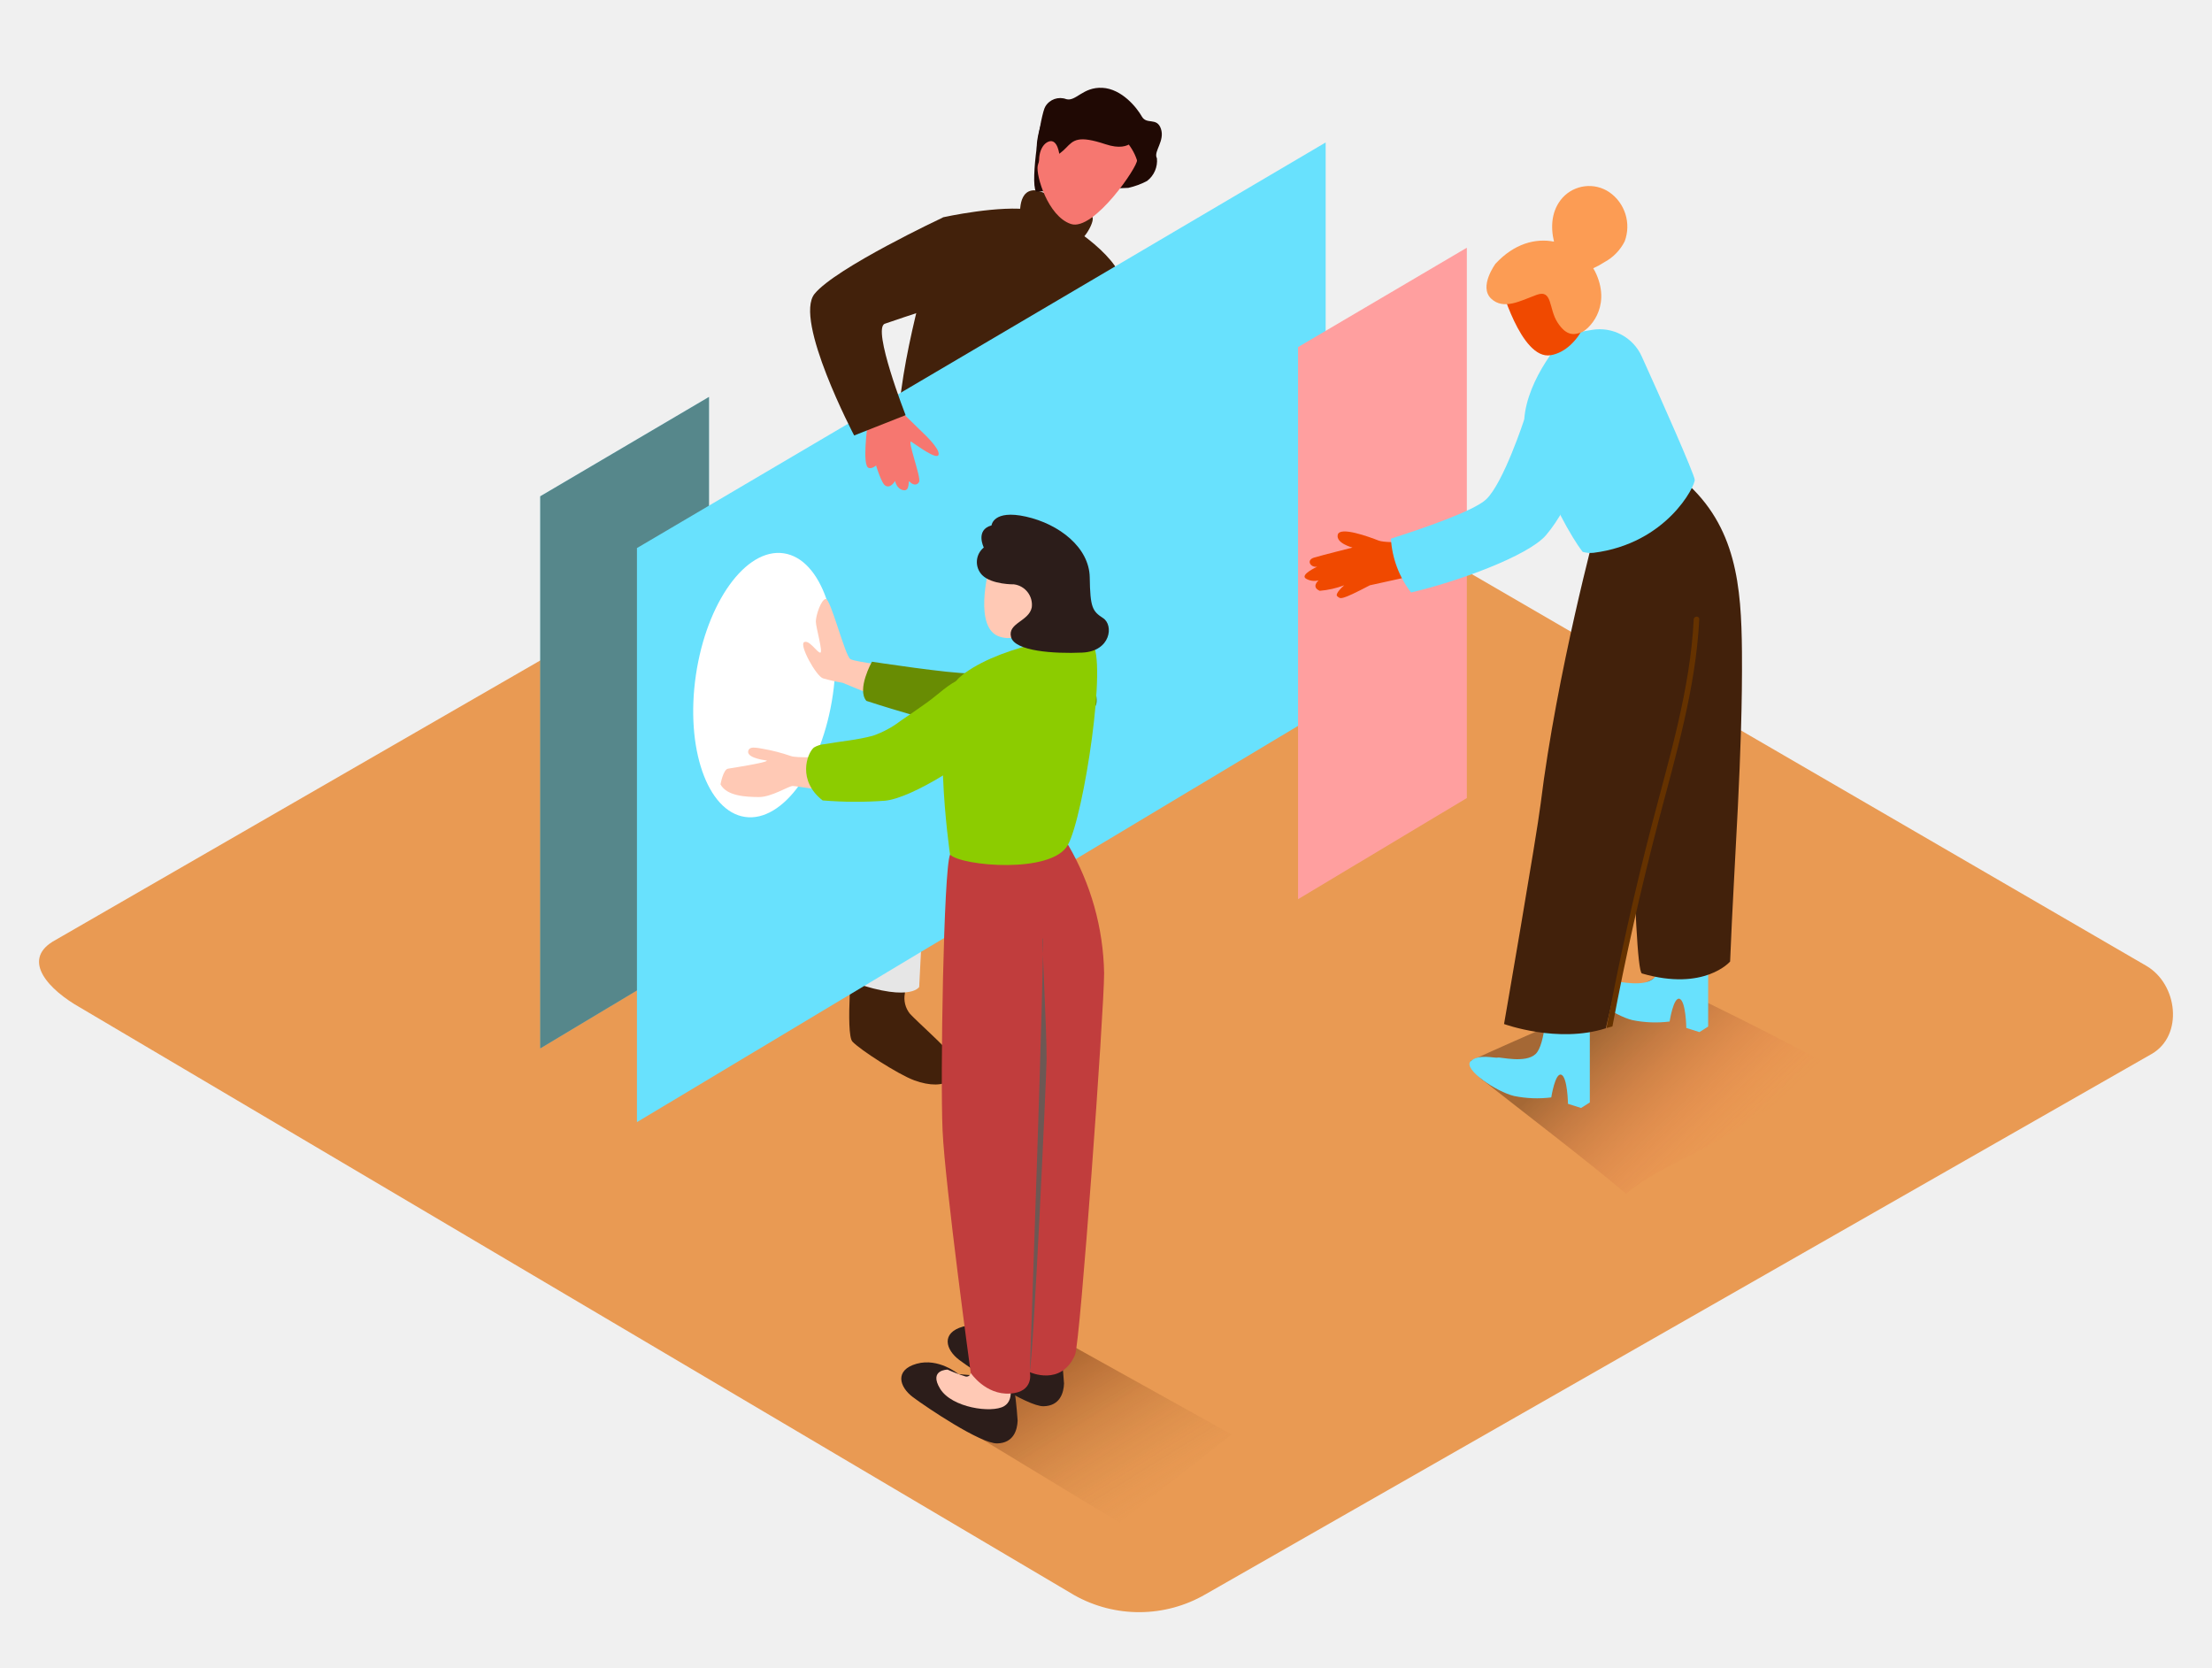
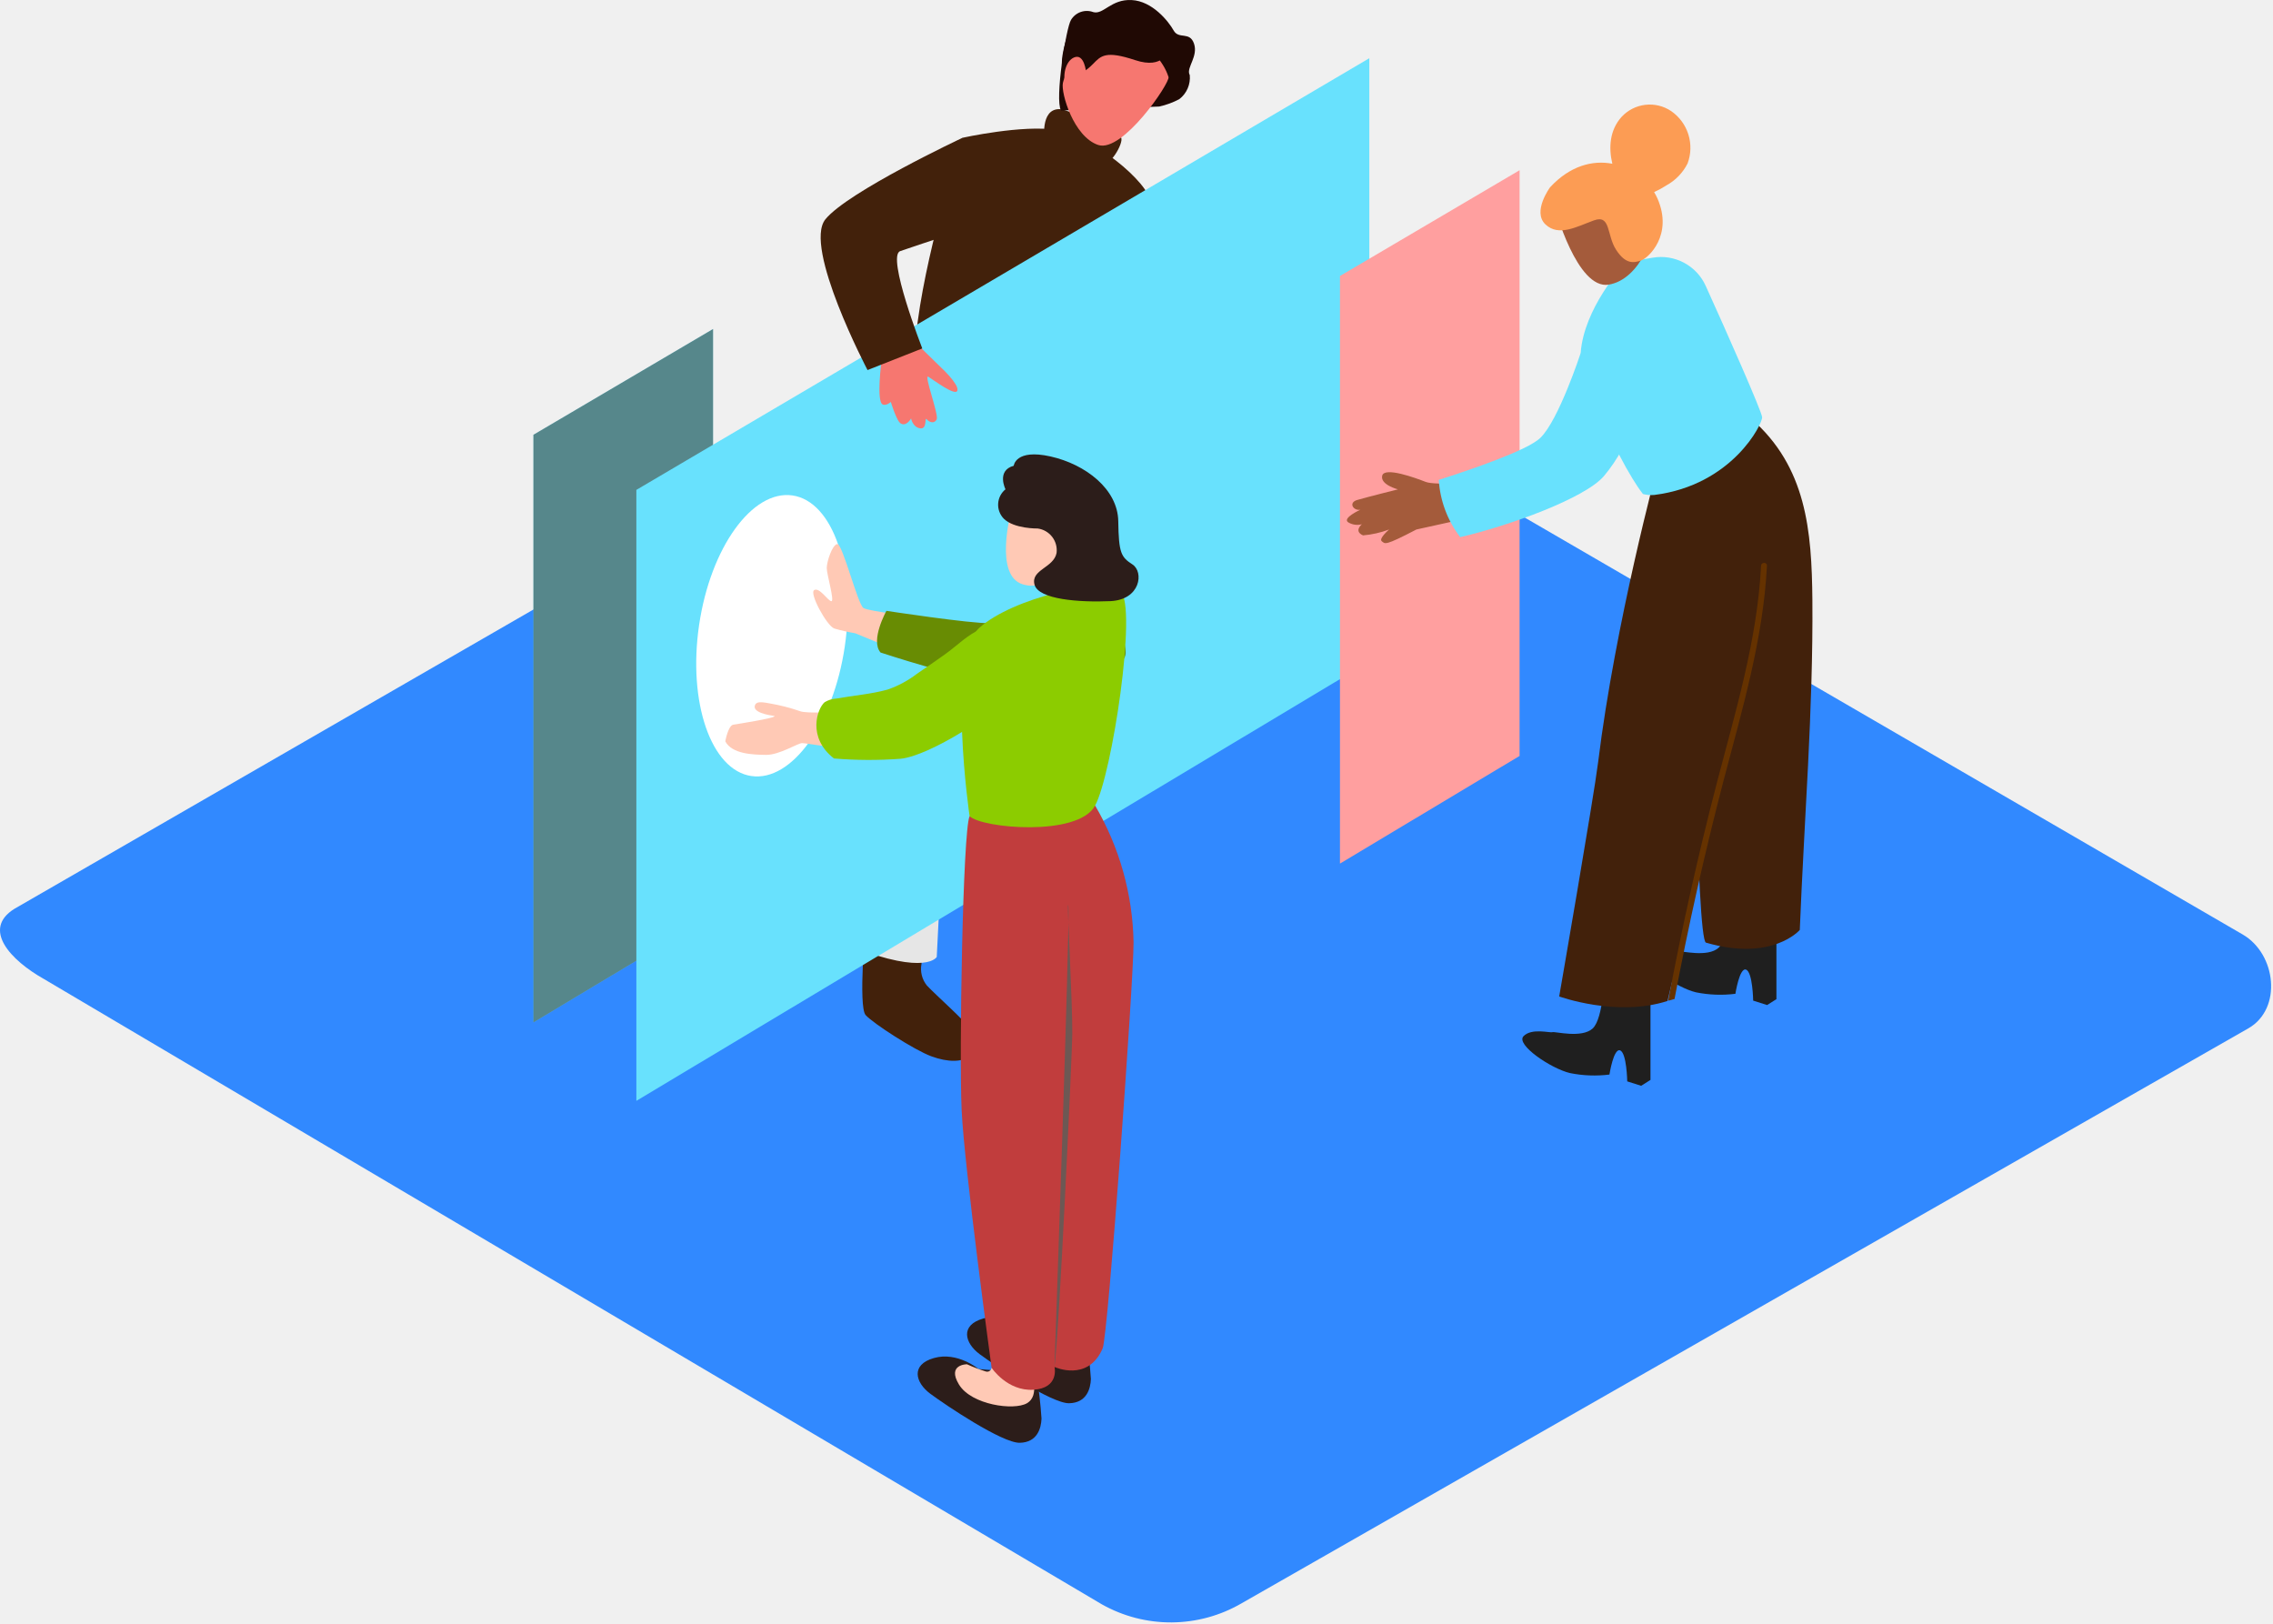
- <svg xmlns="http://www.w3.org/2000/svg" viewBox="0 0 400 300" width="406" height="306" class="illustration styles_illustrationTablet__1DWOa">
-   <defs>
-     <linearGradient id="linear-gradient" x1="20.68" y1="274.5" x2="41.99" y2="240.09" gradientTransform="matrix(-1, 0, 0, 1, 230.3, 0)" gradientUnits="userSpaceOnUse">
-       <stop offset="0" stop-color="#fff" stop-opacity="0" />
-       <stop offset="0.99" stop-color="#754c24" />
-     </linearGradient>
-     <linearGradient id="linear-gradient-2" x1="304.67" y1="206.78" x2="326.24" y2="183.84" gradientTransform="matrix(-1, 0, 0, 1, 617.41, 0)" gradientUnits="userSpaceOnUse">
-       <stop offset="0" stop-color="#ff734d" stop-opacity="0" />
-       <stop offset="1" stop-color="#42210b" />
-     </linearGradient>
-   </defs>
-   <g style="isolation: isolate;">
-     <g id="Layer_2" data-name="Layer 2">
-       <path d="M194.28,287.7,14.56,181.48C8.84,178.27,3.93,173,9.51,169.53l180.37-104c2.71-1.68,6.82-2.78,9.57-1.18L388.11,173.89c5.72,3.32,6.75,12.6,1,15.93L218,287.53A23.9,23.9,0,0,1,194.28,287.7Z" fill="#e99a53" />
-       <path d="M182.47,236.25l40.25,22.39-20.3,15.92-25.15-15.25C180.44,257.27,179.28,238.24,182.47,236.25Z" opacity="0.63" fill="url(#linear-gradient)" style="mix-blend-mode: multiply;" />
-       <polygon points="97.69 89 128.21 71.03 128.21 170.54 97.69 188.83 97.69 89" fill="#68e1fd" />
-       <polygon points="97.69 89 128.21 71.03 128.21 170.54 97.69 188.83 97.69 89" fill="#42210b" opacity="0.47" />
-       <path d="M214.43,58.19a15.55,15.55,0,0,0,3.23-4.93c.39-1.59,1.11-8.12,2-8.44,2.51-.89.14,4.23,1.1,4.06s5-4.75,6.2-5.06,3.15,2.72,2.65,4.53a19,19,0,0,1-3.26,5.22l-9.72,8.94" fill="#f67770" />
-       <path d="M183.3,169.29a4.49,4.49,0,0,0,.92,3.69c1.39,1.5,6.72,6.22,7.22,7.24s1.21,3.81,0,4.78-3.57,1.07-6.47,0-9.87-5.58-11.16-7,0-15.77,0-15.77,7.47-1.82,10,0Z" fill="#42210b" />
-       <path d="M163.63,178.88a4.49,4.49,0,0,0,.92,3.69c1.39,1.5,6.72,6.22,7.22,7.24s1.21,3.81,0,4.78-3.57,1.07-6.47,0-9.87-5.58-11.16-7,0-15.77,0-15.77,7.47-1.82,10,0Z" fill="#42210b" />
-       <path d="M184.21,76.39s3.81,16.91,4.06,32.72-1.62,58.28-1.62,58.28-4.38,4.21-14,2.73V111.18s-3.36,1.25-3.36,3.75-3.07,62.78-3.07,62.78-1.72,3.19-14.31-1.69c0,0-4.3-79.9,4.94-95.39" fill="#e6e6e6" />
-       <path d="M161.53,78.55c2,.87,7,4.91,10.91,6.42a46.34,46.34,0,0,0,11.73,3.19c.46-.61.92-1.25,1.39-2,11.73-18.34,17.51-32.37,17.14-36.32s-10.35-11.65-16.07-12.62-16.09,1.33-16.09,1.33S164.81,56.12,163,69.65C162.46,73.44,162.46,73.44,161.53,78.55Z" fill="#42210b" />
-       <path d="M193.82,42.88c1.61,1.22,4.26-3.56,3.72-4.38s-8.87-4.79-10.43-4.83c-3.41-.08-2.56,5.43-2.56,5.43" fill="#42210b" />
-       <path d="M192.82,17.19c1.74.47,3-2.23,6.52-2.05s6.25,3.6,7.13,5.17,2.73.09,3.46,2.23-1.24,4-.79,5.19a.85.85,0,0,0,.07.15,4.6,4.6,0,0,1-1.78,4.1,13.5,13.5,0,0,1-3.4,1.25l-16.7.68c-1.08-1.91.88-14.13,1.7-15.39A3.13,3.13,0,0,1,192.82,17.19Z" fill="#200904" />
-       <path d="M205.6,28.22c.3.94-7.79,12.93-11.95,11.54s-6.34-8.77-6-10.52,4.46-9.91,6.42-9.94S203.78,22.51,205.6,28.22Z" fill="#f67770" />
-       <path d="M205.52,23.62s-.64,3.37-5.61,1.72-5.78-.74-7.12.64c-2.5,2.6-7.5,4.65-4.25-5.18.16-.48,6.54-5.25,10.42-4S205.52,23.62,205.52,23.62Z" fill="#200904" />
-       <path d="M191.6,27.44s-.28-3.24-2-2.57-2.22,3.9-1.09,5.51" fill="#f67770" />
-       <path d="M202.69,49.86a70.47,70.47,0,0,1-.42,15.36s13.1-11.87,14.2-11.1,4,5.26,3.53,7.13-17.6,21.56-26.45,19.9-5-21.28-5-21.28" fill="#42210b" />
-       <polygon points="239.72 127.52 239.72 25.02 115.18 98.36 115.18 202.16 239.72 127.52" fill="#68e1fd" />
-       <polygon points="234.73 62.02 265.25 44.05 265.25 143.56 234.73 161.85 234.73 62.02" fill="#ff9f9f" />
-       <path d="M259,97s-8,.67-9.71,0-7-2.61-7.38-1.06,2.67,2.33,2.67,2.33-5.43,1.36-6.94,1.81-.66,1.86.56,1.65c0,0-3.15,1.42-2.07,2.14a3,3,0,0,0,2.32.33s-1.43,1.17.2,1.89a16.66,16.66,0,0,0,4.43-1s-1.83,1.56-1.24,2,.42.85,5.88-2c0,0,11.4-2.54,13.94-3" fill="#f04900" />
-       <path d="M299.08,176.11c6.61,2.73,23.66,11.27,34,17A87.24,87.24,0,0,1,322,198.7c-3.81,1.76-7.14,4.24-10.72,6.4-5.69,3.43-12.12,5.75-17.24,10-7.24-6.13-19.28-15.29-25.82-20.47-.23,0-2.47-2.2-2.3-3.55C273.12,187.69,297.63,177.25,299.08,176.11Z" opacity="0.41" fill="url(#linear-gradient-2)" />
-       <path d="M307.31,185.88l1.58-1,0-17.79-7.81-.28s-.15,7.59-2,9.32-6.41.49-6.86.64-3.52-.74-4.9.68,4.68,5.52,7.9,6.27a20.8,20.8,0,0,0,6.7.25s.7-4.55,1.82-4.1,1.2,5.26,1.2,5.26Z" fill="#68e1fd" />
-       <path d="M315,117.06c-.11-11.76-1-22.62-10.42-30.82L304,88.39c0-.08,0-.16,0-.24-.09-1-1.8-1.46-2-.27a2.63,2.63,0,0,1,0,.27v.06c0,.39-.09.79-.11,1.18a1,1,0,0,0-1.52.05c-1.84.59-2.58,3.25-2.59,4.91a1,1,0,0,0,2,0,3.57,3.57,0,0,1,.51-2.16l.18-.51v.06l0,.12a3.86,3.86,0,0,0,.07,1.49,1,1,0,0,0,.49.59c.09.38.19.76.29,1.14l-2.7.77-3.86,24.84s.52,54.12,2.16,54.59c11.29,3.28,15.94-2.16,15.94-2.16C313.6,154.52,315.15,135.71,315,117.06Z" fill="#42210b" />
-       <path d="M285.91,199.6l1.58-1,0-17.79-7.81-.28s-.15,7.59-2,9.32-6.41.49-6.86.64-3.52-.74-4.9.68,4.68,5.52,7.9,6.27a20.8,20.8,0,0,0,6.7.25s.7-4.55,1.82-4.1,1.2,5.26,1.2,5.26Z" fill="#68e1fd" />
-       <path d="M288.72,94.28s-7.2,26.58-10.13,50.37c-.7,5.71-6.61,39.77-6.61,39.77s9.74,3.56,18.4.77c0,0,10.3-43.46,10.74-44.31s7.39-29,8.19-49.2" fill="#42210b" />
-       <path d="M287.87,58.91l-4.33.74c-.87.6-7.39,8-7.91,15.46a40.52,40.52,0,0,0,1.83,5.8c.88,2.57,1.83,5.13,2.92,7.62a59.2,59.2,0,0,0,4.05,7.9c.67,1.07,1,1.61,1.78,2.63a5.61,5.61,0,0,0,1.93.16c13.26-1.66,18.43-12.13,18.32-13.22s-6-14.41-9.59-22.31A8.34,8.34,0,0,0,287.87,58.91Z" fill="#68e1fd" />
-       <path d="M271.23,50.39s3.77,14,9.17,13.1,8.31-9,7.41-11.85S275.74,42.87,271.23,50.39Z" fill="#f04900" />
-       <path d="M291,34a6.52,6.52,0,0,0-8.43,1c-2,2.23-2.22,5.19-1.56,7.95-3.33-.64-7.17.32-10.58,4,0,0-3.06,4.14-.79,6.3s5.37.36,8.25-.68,2.13,2.49,3.76,5,3,2.23,4.24,1.82,5.49-4.34,2.79-10.53a8.89,8.89,0,0,0-.57-1.09,15.92,15.92,0,0,0,2.06-1.13,8.73,8.73,0,0,0,3.62-3.73A7.58,7.58,0,0,0,291,34Z" fill="#fc9c54" />
-       <path d="M306.28,111.24c-.64,12.71-4.39,24.89-7.57,37.13s-5.89,24.43-8.21,36.78l1.08-.3q3.53-18.71,8.34-37.15c3.15-12,6.73-24,7.36-36.46C307.32,110.6,306.32,110.6,306.28,111.24Z" fill="#653200" />
-       <path d="M275.63,75.11s-3.73,11.42-6.87,14.43c-2.2,2.11-11.73,5.36-17.24,7.12a17.77,17.77,0,0,0,3.64,9.73c8.09-1.87,21.22-6.58,24.44-10.4,4.72-5.59,6.87-13.76,6.87-13.76Z" fill="#68e1fd" />
-       <path d="M163.48,74.18l3.44,3.36s3.06,2.81,2.81,3.92-4.08-1.8-4.93-2.32,1.8,6.46,1.41,7.24-1.23.52-1.68,0,.15,1.71-1.13,1.52-1.54-1.68-1.54-1.68S161,87.77,160,87s-3.37-8.84-2.87-11.07S161.72,72.46,163.48,74.18Z" fill="#f67770" />
-       <path d="M156.84,76.44s-.95,7,.23,7.42,2.68-2,2.68-2-.94-6-1.54-6.77S156.84,76.44,156.84,76.44Z" fill="#f67770" />
-       <path d="M170.54,38.57s-19.42,9.11-23.24,13.82S154.46,78,154.46,78l9.3-3.67S157.65,58.65,160,57.8,174.53,53,174.53,53" fill="#42210b" />
-       <ellipse cx="138.23" cy="123.15" rx="24.09" ry="12.51" transform="translate(-3.7 242.02) rotate(-81.65)" fill="#fff" />
-       <path d="M163.11,119.93s-8.37-.9-9.34-1.5-3.58-11-4.45-10.87-1.79,3-1.79,4.08,1.38,5.7.78,5.63-2-2.4-2.91-1.89,2.17,6.11,3.41,6.53a31.3,31.3,0,0,0,3.56.81l11,4.53" fill="#ffc9b5" />
-       <path d="M193.87,115.61s-15.14,5.31-18.51,5.4-17.69-2.1-17.69-2.1-2.79,5-1,7.08c0,0,14.05,4.63,19,4.88s20.24-1.71,22.24-3.71S193.87,115.61,193.87,115.61Z" fill="#688c03" />
-       <path d="M181.71,241s-3.57-3-7.57-1.87-3.17,4.17-.65,6.05,12.23,8.41,15.22,8.35,3.64-2.47,3.7-4.11a76.22,76.22,0,0,0-.88-7.58" fill="#2c1d1a" />
-       <path d="M183.93,240.79a.76.76,0,0,1-1,.62,29.17,29.17,0,0,1-3.19-1.22s-3.45,0-1.35,3.45,9.32,4.46,11.55,3.17.74-4.93.74-4.93" fill="#2c1d1a" />
-       <path d="M173.32,247.72s-3.57-3-7.57-1.87-3.17,4.17-.65,6.05,12.23,8.41,15.22,8.35,3.64-2.47,3.7-4.11a76.22,76.22,0,0,0-.88-7.58" fill="#2c1d1a" />
-       <path d="M175.54,247.51a.76.76,0,0,1-1,.62,29.17,29.17,0,0,1-3.19-1.22s-3.45,0-1.35,3.45,9.32,4.46,11.55,3.17.74-4.93.74-4.93" fill="#ffc9b5" />
-       <path d="M171.8,153.79c-1.16,2.63-1.79,40.27-1.35,49.95s5.09,43.77,5.09,43.77,2.65,4,7.1,3.73,3.59-3.87,3.59-3.87,5.69,2.64,8.18-3.16c.92-2.15,5.25-62.15,5.25-69a47.67,47.67,0,0,0-6.52-23.2" fill="#c13d3d" />
-       <path d="M186.22,247.36s2.7-76.07,2.36-78.3.74,16.68.67,21.85C189.2,194.6,187,242.18,186.22,247.36Z" fill="#6d5854" />
-       <path d="M171.8,153.79s-3.94-26.93,1.66-32,21.14-8.69,24-6.16-1.45,31.1-4.35,36.4S173.87,155.86,171.8,153.79Z" fill="#8ccc00" />
-       <path d="M178.88,102c-.13.38-2.89,10.91,1.92,12.39s5.78-4.23,6.26-4.55,2-.84,1.91-2-1.91-1.18-1.91-1.18-.7-3-2.87-4.31S178.88,102,178.88,102Z" fill="#ffc9b5" />
-       <path d="M183.37,104.92s-4,.07-5.75-1.66a3.38,3.38,0,0,1,.28-5s-1.59-3.18,1.4-4c0,0,.28-2.92,6.25-1.58s11.43,5.56,11.51,11,.48,6.09,2.42,7.35,1.4,6-3.77,6.23-12.22-.26-12.88-2.81,3.26-2.83,3.75-5.38A3.73,3.73,0,0,0,183.37,104.92Z" fill="#2c1d1a" />
-       <path d="M149.3,136.09s-5.26.29-6.3-.13a32.27,32.27,0,0,0-5.08-1.31s0,0,0,0a7.28,7.28,0,0,0-.74-.13c-.51-.06-1.52-.27-1.81.34-.63,1.29,2.25,1.77,3.28,1.92,0,0,0,0,0,.06-.39.37-6.12,1.27-7,1.41s-1.36,2.83-1.36,2.83c1.13,2.14,4.64,2.28,6.93,2.3s5.38-2,6.13-2,6.45,1.1,7.39.62S149.3,136.09,149.3,136.09Z" fill="#ffc9b5" />
-       <path d="M173.92,121.92c-2.47,1-4.23,2.92-6.35,4.41-1.53,1.08-3.13,2.21-4.71,3.27a17.72,17.72,0,0,1-5,2.69c-2.85.78-5.79,1-8.69,1.52a4.39,4.39,0,0,0-2,.62c-1.27,1.09-3,6,1.59,9.56a72,72,0,0,0,11.31.05c5-.5,16.2-7.76,19-11.1,1.88-2.27,3-5.74,1.86-8.6a4.87,4.87,0,0,0-4.81-2.9A6.56,6.56,0,0,0,173.92,121.92Z" fill="#8ccc00" />
-     </g>
-   </g>
+ <svg xmlns="http://www.w3.org/2000/svg" width="392" height="280" viewBox="0 0 392 280" fill="none">
+   <path d="M190.032 276.657L7.616 168.844C1.81 165.586 -3.173 160.237 2.49 156.715L185.566 51.155C188.317 49.449 192.488 48.333 195.279 49.957L386.769 161.14C392.575 164.51 393.621 173.929 387.784 177.309L214.108 276.485C210.457 278.606 206.315 279.738 202.093 279.769C197.87 279.799 193.713 278.726 190.032 276.657Z" fill="#3189FF" />
+   <path d="M91.993 74.977L122.971 56.737V157.74L91.993 176.304V74.977Z" fill="#68E1FD" />
+   <path opacity="0.47" d="M91.993 74.977L122.971 56.737V157.74L91.993 176.304V74.977Z" fill="#42210B" />
+   <path d="M210.484 43.705C211.886 42.261 212.999 40.562 213.763 38.701C214.158 37.087 214.889 30.459 215.793 30.134C218.34 29.231 215.935 34.427 216.909 34.255C217.883 34.082 221.984 29.434 223.202 29.119C224.42 28.804 226.399 31.88 225.892 33.717C225.084 35.651 223.966 37.441 222.583 39.015L212.717 48.089" fill="#F67770" />
+   <path d="M178.887 156.471C178.759 157.126 178.777 157.8 178.938 158.447C179.099 159.095 179.401 159.698 179.821 160.216C181.232 161.739 186.642 166.53 187.149 167.565C187.657 168.6 188.377 171.432 187.149 172.417C185.921 173.401 183.526 173.503 180.582 172.417C177.639 171.331 170.564 166.753 169.255 165.312C167.945 163.87 169.255 149.305 169.255 149.305C169.255 149.305 176.837 147.458 179.405 149.305L178.887 156.471Z" fill="#42210B" />
+   <path d="M158.922 166.205C158.794 166.859 158.812 167.534 158.973 168.181C159.134 168.828 159.436 169.432 159.856 169.95C161.267 171.473 166.677 176.264 167.184 177.299C167.692 178.334 168.412 181.166 167.184 182.151C165.956 183.135 163.561 183.237 160.617 182.151C157.674 181.064 150.599 176.487 149.29 175.046C147.98 173.604 149.29 159.039 149.29 159.039C149.29 159.039 156.872 157.192 159.44 159.039L158.922 166.205Z" fill="#42210B" />
+   <path d="M179.811 62.178C179.811 62.178 183.678 79.341 183.932 95.388C184.185 111.435 182.287 154.543 182.287 154.543C182.287 154.543 177.842 158.816 168.077 157.313V97.489C168.077 97.489 164.667 98.758 164.667 101.296C164.667 103.833 161.551 165.017 161.551 165.017C161.551 165.017 159.805 168.255 147.026 163.302C147.026 163.302 142.662 82.204 152.04 66.481" fill="#E6E6E6" />
+   <path d="M156.791 64.37C158.821 65.253 163.896 69.354 167.864 70.886C171.674 72.484 175.677 73.572 179.77 74.124C180.237 73.505 180.704 72.855 181.181 72.094C193.087 53.479 198.954 39.239 198.578 35.229C198.203 31.22 188.073 23.404 182.267 22.42C176.461 21.435 165.936 23.77 165.936 23.77C165.936 23.77 160.12 41.603 158.283 55.336C157.735 59.183 157.735 59.183 156.791 64.37Z" fill="#42210B" />
+   <path d="M189.565 28.165C191.199 29.403 193.889 24.552 193.341 23.719C192.793 22.887 184.338 18.857 182.754 18.817C179.293 18.735 180.156 24.328 180.156 24.328" fill="#42210B" />
+   <path d="M188.55 2.09C190.316 2.567 191.595 -0.174 195.168 0.009C198.741 0.191 201.512 3.663 202.405 5.256C203.298 6.85 205.176 5.348 205.917 7.52C206.658 9.692 204.658 11.58 205.115 12.788C205.133 12.841 205.157 12.892 205.186 12.94C205.263 13.73 205.138 14.527 204.822 15.255C204.506 15.983 204.009 16.619 203.379 17.101C202.291 17.677 201.13 18.104 199.928 18.37L182.978 19.06C181.881 17.122 183.871 4.718 184.703 3.439C185.084 2.799 185.678 2.313 186.381 2.066C187.085 1.819 187.852 1.828 188.55 2.09Z" fill="#200904" />
+   <path d="M201.522 13.285C201.826 14.239 193.615 26.409 189.392 24.998C185.17 23.587 182.957 16.096 183.302 14.32C183.647 12.544 187.829 4.262 189.819 4.231C191.808 4.201 199.674 7.489 201.522 13.285Z" fill="#F67770" />
+   <path d="M201.44 8.616C201.44 8.616 200.791 12.037 195.746 10.362C190.702 8.687 189.88 9.611 188.52 11.011C185.982 13.65 180.907 15.731 184.206 5.754C184.368 5.266 190.844 0.425 194.782 1.694C198.72 2.962 201.44 8.616 201.44 8.616Z" fill="#200904" />
+   <path d="M187.312 12.493C187.312 12.493 187.027 9.205 185.282 9.885C183.536 10.565 183.028 13.843 184.175 15.477" fill="#F67770" />
+   <path d="M198.568 35.25C198.995 40.446 198.852 45.674 198.142 50.84C198.142 50.84 211.438 38.792 212.555 39.574C213.671 40.355 216.615 44.912 216.138 46.81C215.661 48.709 198.274 68.694 189.291 67.009C180.308 65.324 184.216 45.41 184.216 45.41" fill="#42210B" />
+   <path d="M236.153 114.074V10.037L109.745 84.477V189.834L236.153 114.074Z" fill="#68E1FD" />
+   <path d="M231.089 47.592L262.066 29.352V130.355L231.089 148.919V47.592Z" fill="#FF9F9F" />
+   <path d="M255.723 83.097C255.723 83.097 247.603 83.777 245.867 83.097C244.131 82.417 238.762 80.448 238.376 82.021C237.991 83.594 241.086 84.386 241.086 84.386C241.086 84.386 235.575 85.766 234.042 86.223C232.51 86.68 233.372 88.111 234.611 87.898C234.611 87.898 231.413 89.339 232.51 90.07C232.86 90.281 233.248 90.419 233.653 90.477C234.057 90.534 234.469 90.51 234.864 90.405C234.864 90.405 233.413 91.592 235.067 92.323C236.606 92.192 238.118 91.85 239.564 91.308C239.564 91.308 237.706 92.891 238.305 93.338C238.904 93.785 238.732 94.201 244.273 91.308C244.273 91.308 255.844 88.73 258.423 88.263" fill="#A45B3B" />
+   <path d="M304.757 173.31L306.361 172.295V154.238L298.434 153.954C298.434 153.954 298.282 161.658 296.404 163.414C294.526 165.17 289.898 163.911 289.441 164.063C288.984 164.215 285.868 163.312 284.467 164.753C283.067 166.195 289.218 170.356 292.486 171.117C294.724 171.569 297.021 171.655 299.287 171.371C299.287 171.371 299.997 166.753 301.134 167.21C302.271 167.666 302.352 172.549 302.352 172.549L304.757 173.31Z" fill="#1F1F1F" />
+   <path d="M312.563 103.458C312.451 91.521 311.548 80.498 301.986 72.175L301.398 74.358C301.398 74.276 301.398 74.195 301.398 74.114C301.306 73.099 299.571 72.632 299.368 73.84C299.372 73.931 299.372 74.023 299.368 74.114V74.175C299.368 74.571 299.276 74.977 299.256 75.373C299.157 75.264 299.036 75.178 298.901 75.121C298.765 75.064 298.62 75.037 298.473 75.042C298.326 75.047 298.182 75.084 298.051 75.149C297.92 75.215 297.805 75.309 297.713 75.423C295.846 76.022 295.095 78.722 295.084 80.407C295.084 80.676 295.191 80.934 295.382 81.125C295.572 81.315 295.83 81.422 296.099 81.422C296.369 81.422 296.627 81.315 296.817 81.125C297.007 80.934 297.114 80.676 297.114 80.407C297.05 79.64 297.231 78.872 297.632 78.215L297.815 77.697V77.758V77.88C297.74 78.383 297.764 78.897 297.886 79.392C297.925 79.519 297.989 79.638 298.075 79.741C298.16 79.844 298.265 79.929 298.383 79.991C298.474 80.376 298.576 80.762 298.677 81.148L295.937 81.929L292.019 107.142C292.019 107.142 292.547 162.074 294.211 162.551C305.671 165.88 310.391 160.358 310.391 160.358C311.142 141.479 312.715 122.387 312.563 103.458Z" fill="#42210B" />
+   <path d="M283.036 187.236L284.64 186.221V168.164L276.713 167.88C276.713 167.88 276.561 175.583 274.683 177.339C272.805 179.095 268.177 177.837 267.72 177.989C267.263 178.141 264.147 177.238 262.746 178.679C261.346 180.121 267.497 184.282 270.765 185.043C273.003 185.495 275.3 185.581 277.565 185.297C277.565 185.297 278.276 180.679 279.413 181.136C280.55 181.592 280.631 186.474 280.631 186.474L283.036 187.236Z" fill="#1F1F1F" />
+   <path d="M285.888 80.336C285.888 80.336 278.58 107.315 275.607 131.461C274.896 137.257 268.897 171.828 268.897 171.828C268.897 171.828 278.783 175.441 287.573 172.61C287.573 172.61 298.028 128.498 298.474 127.635C298.921 126.772 305.975 98.2 306.787 77.697" fill="#42210B" />
+   <path d="M285.026 44.435L280.631 45.186C279.748 45.795 273.13 53.306 272.602 60.878C273.073 62.884 273.694 64.852 274.46 66.765C275.353 69.374 276.317 71.972 277.423 74.5C278.591 77.272 279.965 79.952 281.534 82.518C282.214 83.604 282.549 84.152 283.341 85.188C283.979 85.355 284.642 85.41 285.3 85.35C298.759 83.665 304.006 73.038 303.895 71.932C303.783 70.825 297.805 57.306 294.161 49.287C293.389 47.582 292.073 46.181 290.42 45.304C288.768 44.426 286.871 44.12 285.026 44.435V44.435Z" fill="#68E1FD" />
+   <path d="M268.136 35.788C268.136 35.788 271.963 49.998 277.444 49.084C282.925 48.17 285.878 39.949 284.965 37.056C284.051 34.163 272.714 28.155 268.136 35.788Z" fill="#A45B3B" />
+   <path d="M288.203 19.152C286.89 18.271 285.306 17.89 283.737 18.076C282.167 18.262 280.716 19.004 279.646 20.167C277.616 22.43 277.393 25.434 278.063 28.236C274.683 27.586 270.785 28.561 267.324 32.296C267.324 32.296 264.218 36.498 266.522 38.69C268.826 40.883 271.973 39.056 274.896 38C277.819 36.945 277.058 40.528 278.712 43.075C280.367 45.623 281.757 45.339 283.016 44.922C284.275 44.506 288.588 40.517 285.848 34.235C285.681 33.853 285.487 33.483 285.269 33.128C285.994 32.798 286.692 32.415 287.36 31.981C288.941 31.122 290.223 29.801 291.035 28.195C291.64 26.588 291.689 24.825 291.176 23.186C290.663 21.547 289.616 20.127 288.203 19.152V19.152Z" fill="#FC9C54" />
+   <path d="M303.712 97.55C303.062 110.451 299.256 122.814 296.028 135.237C292.801 147.661 290.05 160.034 287.695 172.569L288.791 172.264C291.18 159.604 294.002 147.035 297.256 134.557C300.454 122.377 304.087 110.197 304.727 97.55C304.767 96.901 303.752 96.901 303.712 97.55Z" fill="#653200" />
+   <path d="M272.602 60.878C272.602 60.878 268.816 72.47 265.629 75.525C263.396 77.666 253.723 80.965 248.13 82.752C248.351 86.338 249.637 89.777 251.825 92.627C260.036 90.73 273.363 85.949 276.632 82.072C281.422 76.398 283.605 68.105 283.605 68.105L272.602 60.878Z" fill="#68E1FD" />
+   <path d="M158.77 59.934L162.261 63.345C162.261 63.345 165.367 66.197 165.114 67.324C164.86 68.45 160.972 65.497 160.11 64.969C159.247 64.441 161.937 71.526 161.541 72.317C161.145 73.109 160.292 72.845 159.836 72.317C159.379 71.79 159.988 74.053 158.689 73.86C157.389 73.667 157.126 72.155 157.126 72.155C157.126 72.155 156.253 73.728 155.238 72.947C154.223 72.165 151.817 63.974 152.325 61.711C152.832 59.447 156.983 58.189 158.77 59.934Z" fill="#F67770" />
+   <path d="M152.03 62.228C152.03 62.228 151.066 69.333 152.264 69.76C153.461 70.186 154.984 67.73 154.984 67.73C154.984 67.73 154.03 61.64 153.421 60.858C152.812 60.077 152.03 62.228 152.03 62.228Z" fill="#F67770" />
+   <path d="M165.936 23.79C165.936 23.79 146.224 33.037 142.347 37.818C138.47 42.598 149.615 63.812 149.615 63.812L159.054 60.087C159.054 60.087 152.852 44.171 155.238 43.309C157.623 42.446 169.986 38.437 169.986 38.437" fill="#42210B" />
+   <path d="M145.692 111.472C147.653 98.111 143.618 86.454 136.68 85.436C129.742 84.417 122.527 94.423 120.566 107.784C118.605 121.145 122.64 132.802 129.578 133.82C136.517 134.838 143.731 124.833 145.692 111.472Z" fill="white" />
+   <path d="M158.394 106.371C158.394 106.371 149.899 105.457 148.914 104.848C147.93 104.239 145.281 93.683 144.397 93.815C143.514 93.947 142.581 96.86 142.581 97.956C142.581 99.052 143.981 103.742 143.372 103.671C142.763 103.6 141.342 101.235 140.419 101.752C139.495 102.27 142.621 107.954 143.88 108.38C145.067 108.724 146.274 108.999 147.493 109.202L158.658 113.8" fill="#FFC9B5" />
+   <path d="M189.616 101.986C189.616 101.986 174.249 107.375 170.828 107.467C167.408 107.558 152.873 105.335 152.873 105.335C152.873 105.335 150.041 110.41 151.858 112.522C151.858 112.522 166.118 117.221 171.143 117.475C176.167 117.728 191.686 115.739 193.716 113.709C195.746 111.679 189.616 101.986 189.616 101.986Z" fill="#688C03" />
+   <path d="M177.273 229.257C177.273 229.257 173.65 226.212 169.59 227.359C165.53 228.506 166.372 231.591 168.93 233.499C171.488 235.408 181.343 242.035 184.378 241.975C187.413 241.914 188.073 239.468 188.134 237.803C187.965 235.225 187.667 232.657 187.241 230.109" fill="#2C1D1A" />
+   <path d="M179.527 229.043C179.512 229.157 179.472 229.265 179.41 229.361C179.348 229.457 179.265 229.538 179.168 229.599C179.071 229.659 178.962 229.697 178.848 229.71C178.735 229.722 178.62 229.71 178.512 229.673C177.409 229.324 176.328 228.91 175.274 228.435C175.274 228.435 171.772 228.435 173.904 231.936C176.035 235.438 183.363 236.463 185.627 235.154C187.89 233.844 186.378 230.15 186.378 230.15" fill="#2C1D1A" />
+   <path d="M168.757 236.077C168.757 236.077 165.134 233.032 161.074 234.179C157.014 235.326 157.856 238.412 160.414 240.32C162.972 242.228 172.828 248.856 175.862 248.795C178.897 248.734 179.557 246.288 179.618 244.624C179.449 242.046 179.151 239.478 178.725 236.93" fill="#2C1D1A" />
+   <path d="M171.011 235.864C170.996 235.978 170.956 236.086 170.894 236.182C170.832 236.278 170.75 236.359 170.652 236.42C170.555 236.48 170.446 236.518 170.332 236.53C170.219 236.543 170.104 236.531 169.996 236.494C168.893 236.144 167.812 235.731 166.758 235.255C166.758 235.255 163.256 235.255 165.388 238.757C167.519 242.259 174.847 243.284 177.111 241.975C179.374 240.665 177.862 236.971 177.862 236.971" fill="#FFC9B5" />
+   <path d="M167.215 140.739C166.037 143.408 165.398 181.613 165.844 191.438C166.291 201.263 171.011 235.864 171.011 235.864C171.011 235.864 173.7 239.924 178.217 239.65C182.734 239.376 181.861 235.722 181.861 235.722C181.861 235.722 187.636 238.402 190.164 232.515C191.098 230.333 195.493 169.433 195.493 162.48C195.34 154.193 193.061 146.085 188.875 138.932" fill="#C13D3D" />
+   <path d="M181.851 235.712C181.851 235.712 184.591 158.501 184.246 156.238C183.901 153.974 184.997 173.168 184.926 178.415C184.876 182.161 182.643 230.454 181.851 235.712Z" fill="#6D5854" />
+   <path d="M167.215 140.739C167.215 140.739 163.216 113.405 168.9 108.259C174.584 103.112 190.357 99.438 193.26 102.006C196.162 104.574 191.788 133.573 188.844 138.952C185.901 144.332 169.316 142.84 167.215 140.739Z" fill="#8CCC00" />
+   <path d="M174.401 88.172C174.269 88.557 171.468 99.245 176.35 100.748C181.232 102.25 182.216 96.454 182.704 96.129C183.191 95.805 184.734 95.277 184.642 94.099C184.551 92.922 182.704 92.902 182.704 92.902C182.704 92.902 181.993 89.857 179.791 88.527C177.588 87.197 174.401 88.172 174.401 88.172Z" fill="#FFC9B5" />
+   <path d="M178.958 91.135C178.958 91.135 174.898 91.207 173.122 89.451C172.786 89.11 172.525 88.702 172.356 88.254C172.186 87.806 172.113 87.328 172.14 86.85C172.166 86.372 172.293 85.905 172.511 85.479C172.729 85.053 173.034 84.677 173.406 84.376C173.406 84.376 171.792 81.148 174.827 80.316C174.827 80.316 175.111 77.352 181.171 78.712C187.23 80.072 192.772 84.355 192.854 89.877C192.935 95.398 193.341 96.058 195.31 97.337C197.279 98.616 196.731 103.427 191.483 103.661C186.236 103.894 179.08 103.397 178.41 100.808C177.74 98.22 181.719 97.936 182.216 95.348C182.337 94.358 182.063 93.361 181.453 92.572C180.843 91.783 179.947 91.267 178.958 91.135V91.135Z" fill="#2C1D1A" />
+   <path d="M144.377 122.773C144.377 122.773 139.038 123.067 137.983 122.641C136.303 122.059 134.578 121.614 132.826 121.311C132.826 121.311 132.826 121.311 132.826 121.311C132.579 121.255 132.328 121.21 132.075 121.179C131.558 121.119 130.533 120.905 130.238 121.525C129.599 122.834 132.522 123.321 133.567 123.473C133.567 123.473 133.567 123.473 133.567 123.534C133.172 123.91 127.356 124.823 126.462 124.965C125.569 125.108 125.082 127.838 125.082 127.838C126.229 130.01 129.792 130.152 132.116 130.172C134.44 130.193 137.577 128.142 138.338 128.142C139.099 128.142 144.885 129.259 145.839 128.772C146.793 128.284 144.377 122.773 144.377 122.773Z" fill="#FFC9B5" />
+   <path d="M169.366 108.39C166.859 109.405 165.073 111.354 162.921 112.867C161.368 113.963 159.744 115.11 158.141 116.186C156.607 117.363 154.893 118.285 153.066 118.916C150.173 119.708 147.189 119.931 144.245 120.459C143.528 120.502 142.831 120.718 142.215 121.088C140.926 122.194 139.17 127.178 143.829 130.792C147.648 131.109 151.487 131.126 155.309 130.842C160.384 130.335 171.752 122.966 174.594 119.576C176.502 117.272 177.639 113.75 176.482 110.847C176.071 109.912 175.382 109.127 174.508 108.6C173.633 108.073 172.618 107.83 171.599 107.903C170.833 107.936 170.077 108.101 169.366 108.39V108.39Z" fill="#8CCC00" />
</svg>
